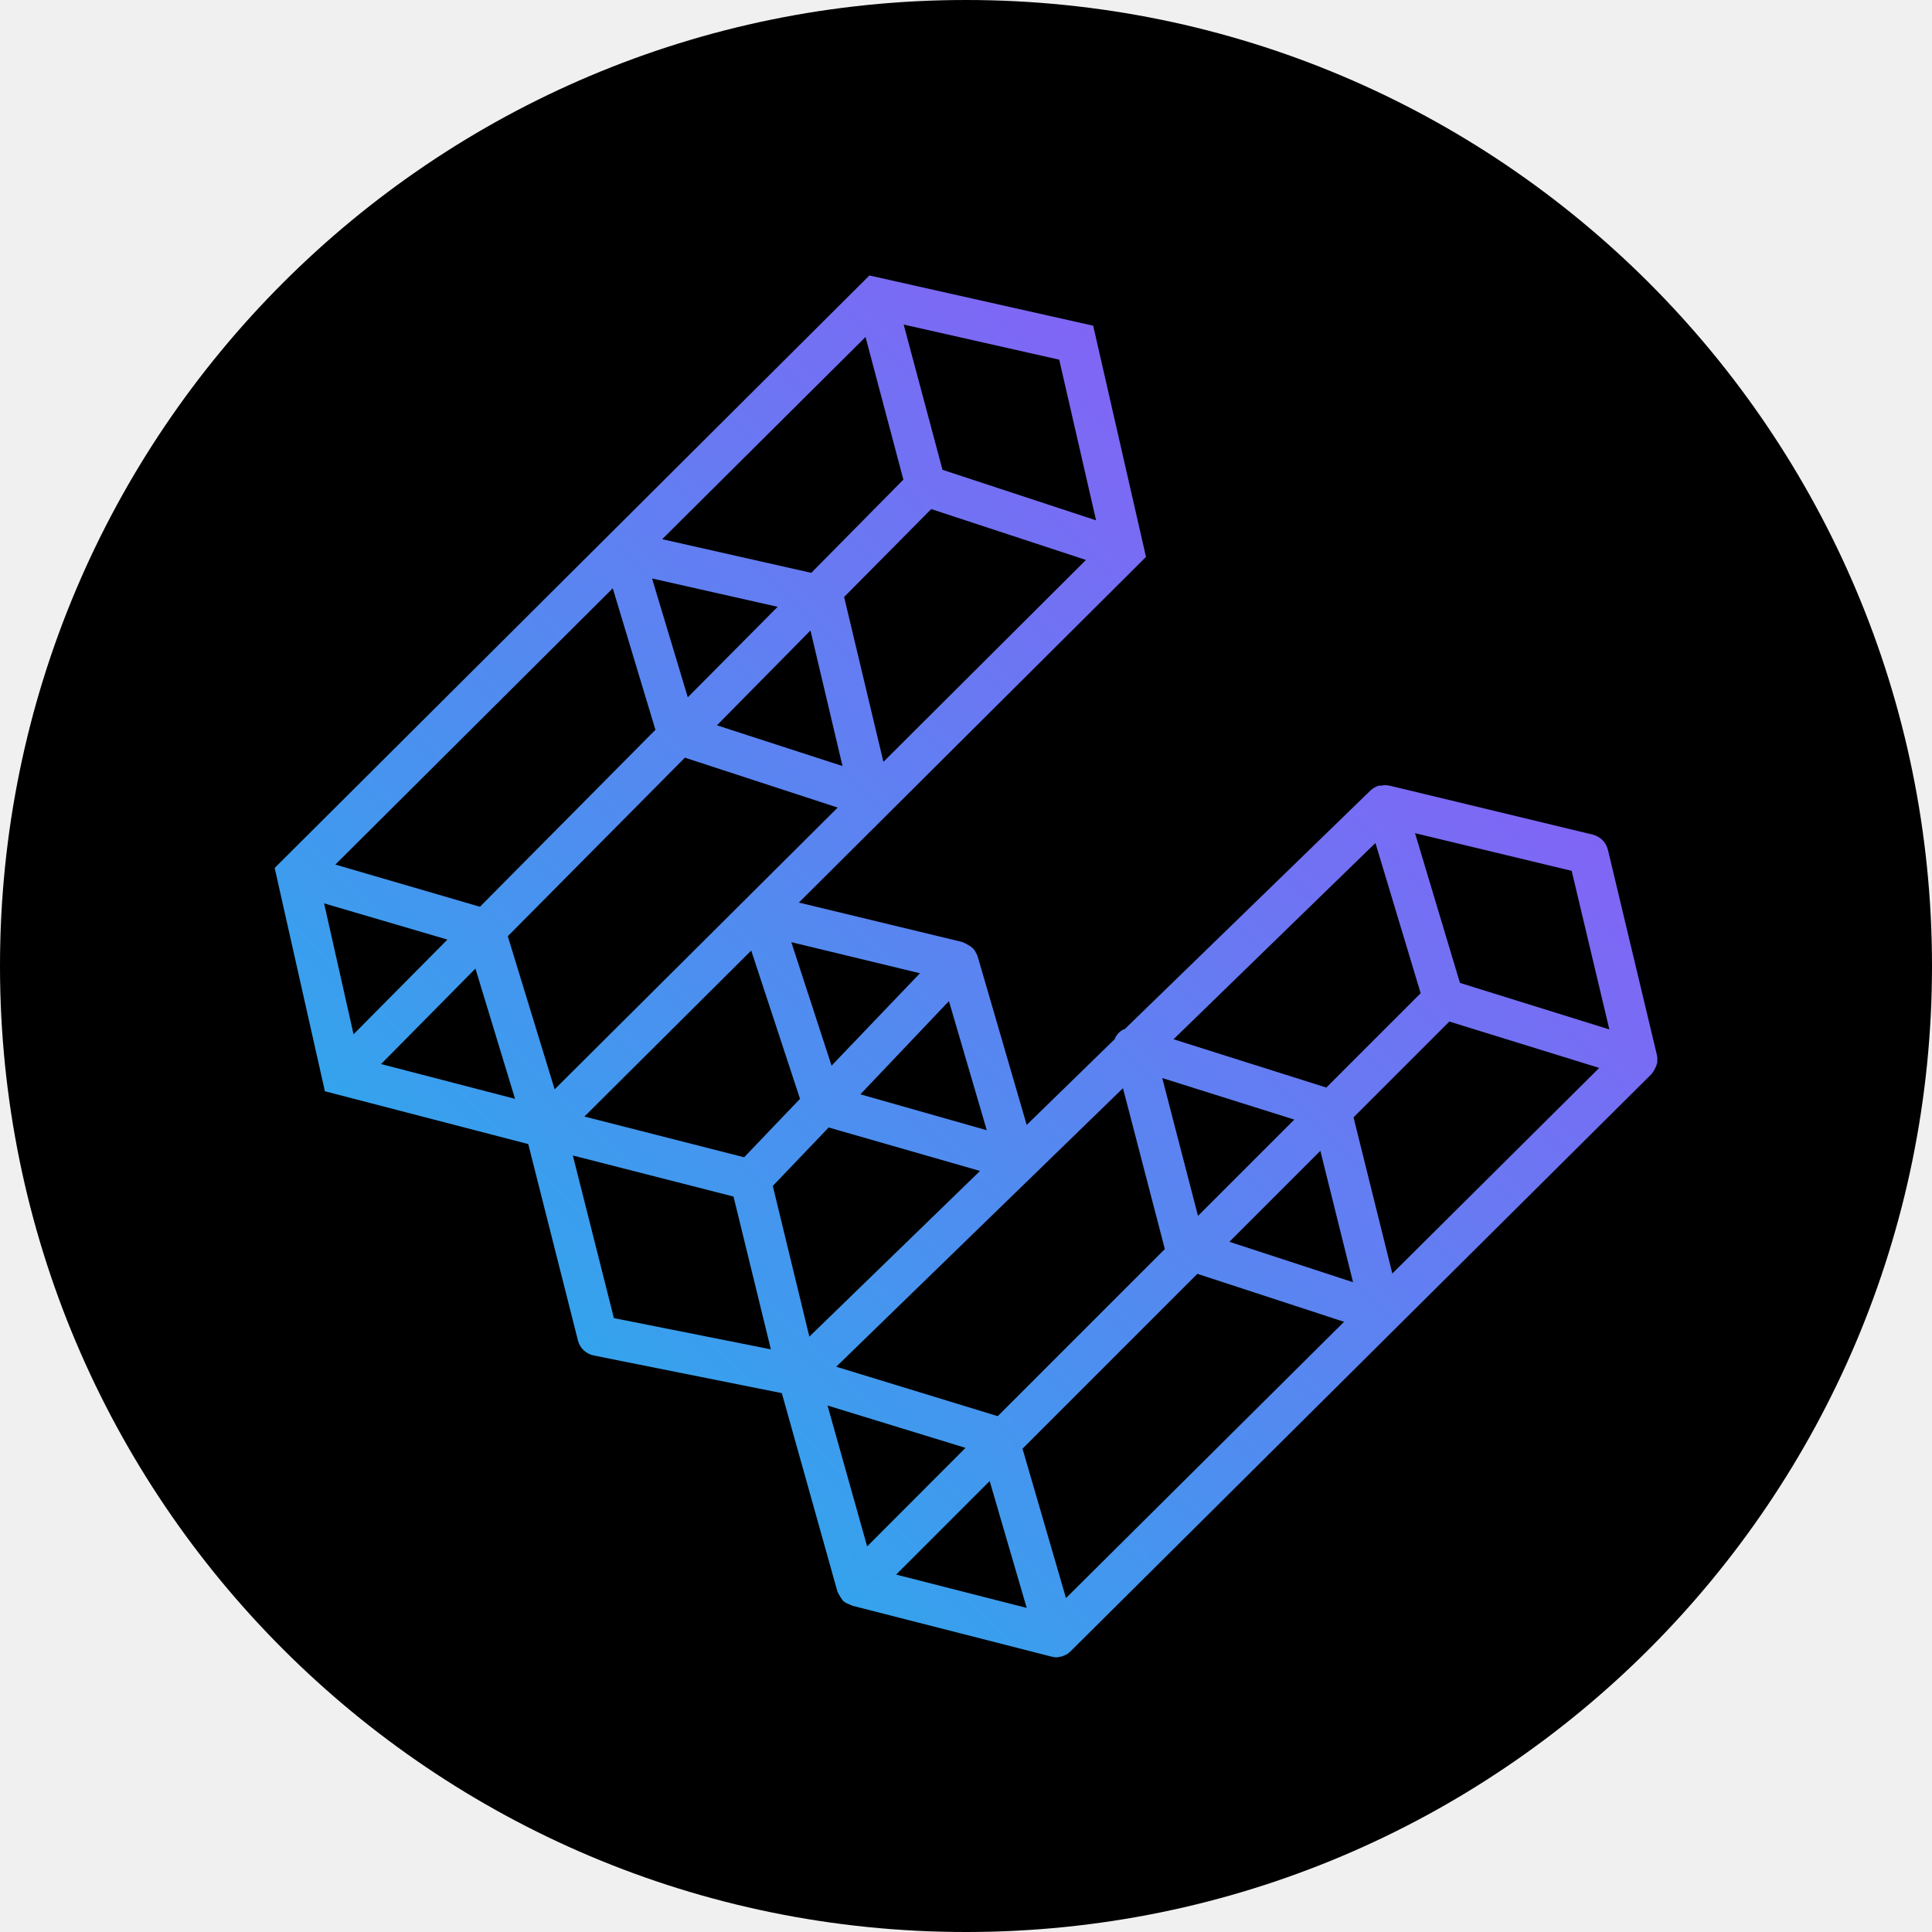
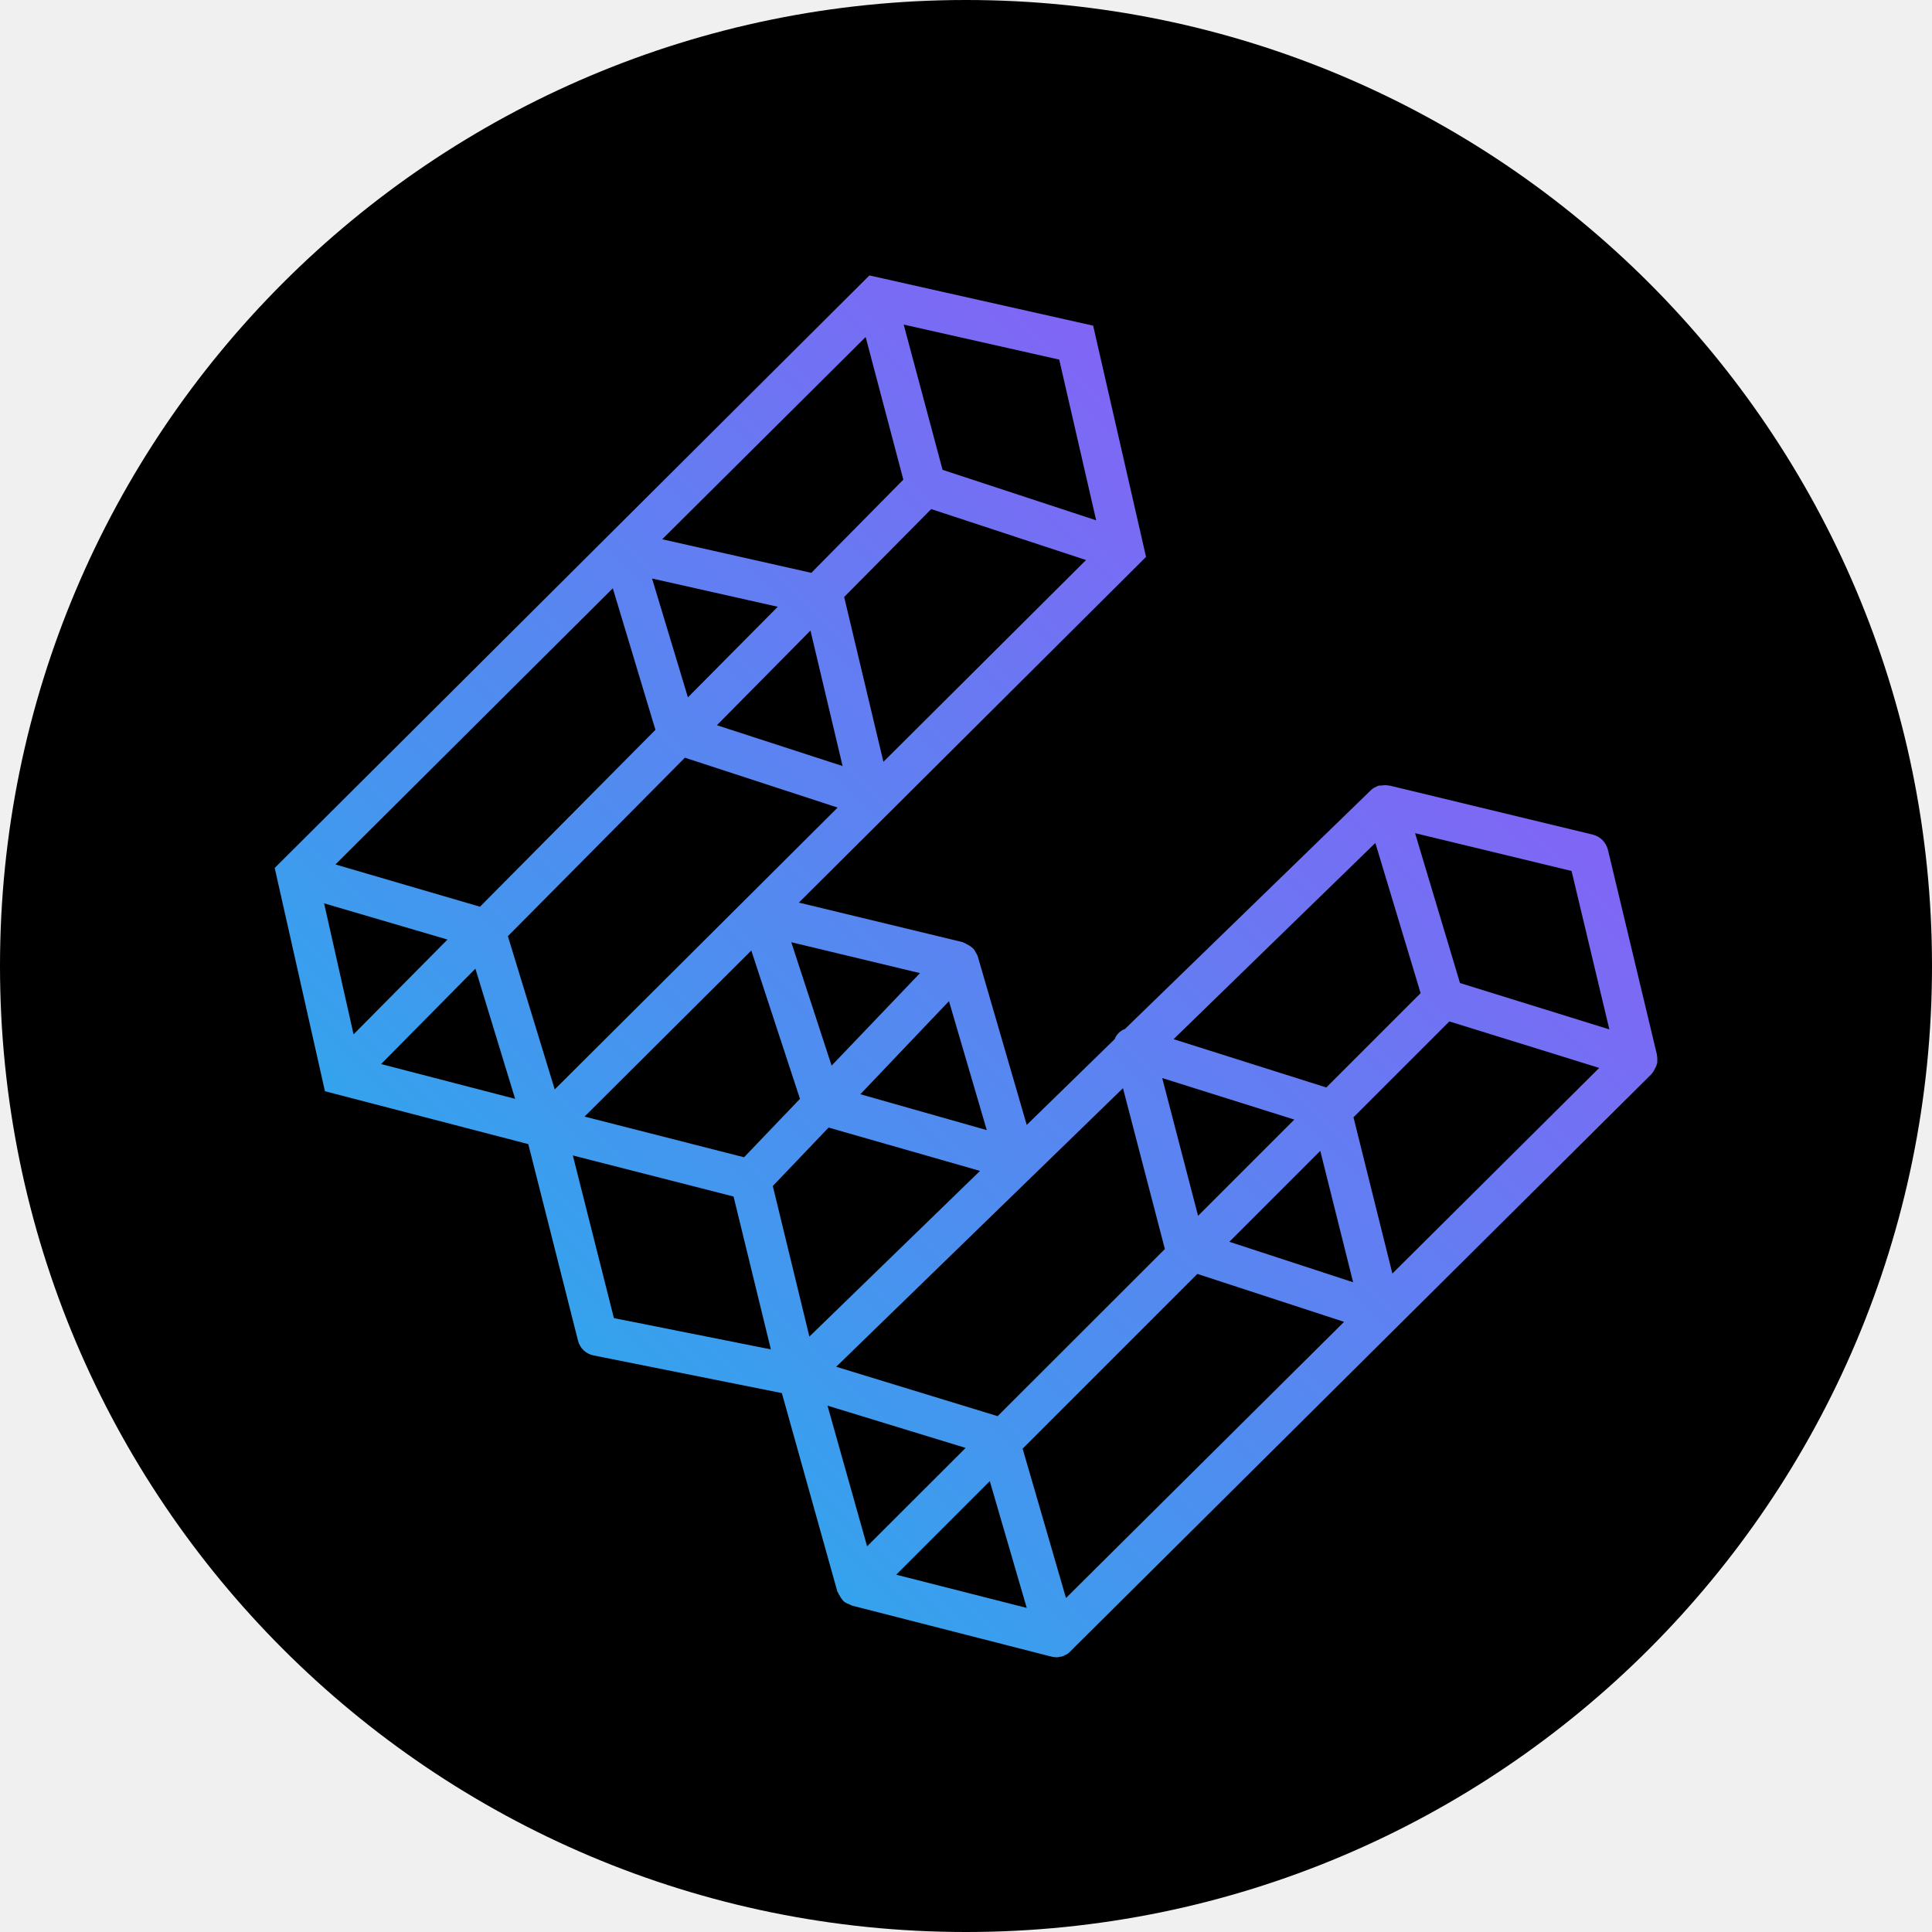
- <svg xmlns="http://www.w3.org/2000/svg" width="12" height="12" viewBox="0 0 12 12" fill="none">
-   <g clip-path="url(#clip0_14523_20026)">
-     <path d="M6 12C9.314 12 12 9.314 12 6C12 2.686 9.314 0 6 0C2.686 0 0 2.686 0 6C0 9.314 2.686 12 6 12Z" fill="black" />
-     <path d="M10.289 6.616C10.289 6.614 10.289 6.614 10.289 6.616C10.289 6.612 10.289 6.609 10.291 6.609C10.294 6.602 10.294 6.595 10.294 6.586C10.294 6.584 10.294 6.581 10.294 6.577C10.294 6.57 10.294 6.562 10.291 6.555C10.291 6.553 10.291 6.553 10.291 6.551L9.987 5.278C9.975 5.231 9.94 5.196 9.893 5.184L8.632 4.88C8.629 4.88 8.627 4.88 8.625 4.88C8.618 4.877 8.613 4.877 8.606 4.877C8.604 4.877 8.599 4.877 8.597 4.877C8.59 4.877 8.583 4.88 8.573 4.88C8.571 4.88 8.569 4.88 8.566 4.88H8.564C8.554 4.882 8.547 4.887 8.538 4.891C8.536 4.891 8.536 4.894 8.533 4.894C8.526 4.898 8.519 4.903 8.515 4.908L8.512 4.91L6.987 6.391C6.972 6.396 6.958 6.405 6.949 6.415C6.937 6.427 6.928 6.441 6.923 6.455L6.377 6.987L6.072 5.939C6.072 5.937 6.07 5.932 6.068 5.93C6.065 5.925 6.065 5.923 6.063 5.92C6.056 5.906 6.049 5.895 6.037 5.885C6.026 5.876 6.014 5.869 6 5.862C5.997 5.859 5.993 5.859 5.99 5.857C5.988 5.857 5.983 5.855 5.981 5.852L4.962 5.606L7.118 3.459L6.79 2.023L5.4 1.711L1.706 5.391L2.018 6.778L3.281 7.106L3.59 8.327C3.602 8.374 3.64 8.409 3.687 8.419L4.856 8.653L5.201 9.884C5.201 9.886 5.203 9.888 5.205 9.893C5.208 9.895 5.208 9.9 5.21 9.902C5.217 9.914 5.224 9.928 5.233 9.938V9.94C5.243 9.949 5.257 9.959 5.271 9.963C5.276 9.966 5.278 9.966 5.283 9.968C5.285 9.97 5.29 9.97 5.292 9.973L6.529 10.289C6.539 10.291 6.551 10.294 6.56 10.294C6.572 10.294 6.581 10.291 6.59 10.289C6.593 10.289 6.593 10.289 6.595 10.289C6.597 10.289 6.6 10.287 6.6 10.287C6.604 10.284 6.609 10.284 6.612 10.282C6.616 10.28 6.619 10.277 6.623 10.277C6.626 10.275 6.63 10.273 6.633 10.27C6.635 10.268 6.64 10.266 6.642 10.263C6.644 10.261 6.644 10.261 6.647 10.259L10.254 6.675L10.256 6.673C10.261 6.668 10.265 6.661 10.27 6.654C10.27 6.652 10.273 6.652 10.273 6.649C10.282 6.633 10.287 6.623 10.289 6.616ZM8.648 7.91L8.407 6.94L9.002 6.345L9.933 6.633L8.648 7.91ZM6.621 9.926L6.351 8.998L7.437 7.912L8.348 8.21L6.621 9.926ZM5.14 8.73L5.997 8.993L5.386 9.605L5.14 8.73ZM6.975 6.759L7.235 7.758L6.197 8.796L5.194 8.489L6.975 6.759ZM8.543 5.236L8.824 6.169L8.238 6.755L7.289 6.455L8.543 5.236ZM8.404 7.964L7.636 7.713L8.201 7.148L8.404 7.964ZM7.441 7.552L7.219 6.696L8.039 6.954L7.441 7.552ZM6.147 9.199L6.377 9.987L5.566 9.78L6.147 9.199ZM9.996 6.394L9.068 6.105L8.789 5.175L9.762 5.409L9.996 6.394ZM5.027 8.302L4.8 7.366L5.147 7.003L6.087 7.273L5.027 8.302ZM5.165 6.619L4.915 5.852L5.714 6.045L5.165 6.619ZM5.344 6.797L5.894 6.218L6.129 7.02L5.344 6.797ZM4.969 6.825L4.622 7.188L3.63 6.935L4.666 5.904L4.969 6.825ZM3.806 3.654L4.071 4.533L2.981 5.632L2.083 5.37L3.806 3.654ZM5.611 2.979L5.039 3.558L4.113 3.349L5.376 2.093L5.611 2.979ZM5.487 4.732L5.243 3.708L5.784 3.162L6.745 3.478L5.487 4.732ZM4.272 4.331L4.05 3.593L4.83 3.769L4.272 4.331ZM5.034 3.916L5.233 4.758L4.453 4.505L5.034 3.916ZM2.953 6.016L3.199 6.825L2.367 6.609L2.953 6.016ZM3.154 5.815L4.254 4.706L5.203 5.016L3.445 6.766L3.154 5.815ZM6.808 3.232L5.854 2.918L5.613 2.016L6.579 2.234L6.808 3.232ZM2.013 5.611L2.779 5.836L2.196 6.424L2.013 5.611ZM3.813 8.187L3.558 7.177L4.556 7.432L4.788 8.381L3.813 8.187Z" fill="url(#paint0_linear_14523_20026)" />
+ <svg xmlns="http://www.w3.org/2000/svg" width="16" height="16" viewBox="0 0 16 16" fill="none">
+   <g clip-path="url(#clip0_16200_15793)">
+     <path d="M8 16C12.418 16 16 12.418 16 8C16 3.582 12.418 0 8 0C3.582 0 0 3.582 0 8C0 12.418 3.582 16 8 16Z" fill="black" />
+     <path d="M13.719 8.822C13.719 8.819 13.719 8.819 13.719 8.822C13.719 8.816 13.719 8.812 13.722 8.812C13.725 8.803 13.725 8.794 13.725 8.781C13.725 8.778 13.725 8.775 13.725 8.769C13.725 8.759 13.725 8.75 13.722 8.741C13.722 8.738 13.722 8.738 13.722 8.734L13.316 7.037C13.3 6.975 13.253 6.928 13.191 6.912L11.509 6.506C11.506 6.506 11.503 6.506 11.5 6.506C11.491 6.503 11.484 6.503 11.475 6.503C11.472 6.503 11.466 6.503 11.462 6.503C11.453 6.503 11.444 6.506 11.431 6.506C11.428 6.506 11.425 6.506 11.422 6.506H11.419C11.406 6.509 11.397 6.516 11.384 6.522C11.381 6.522 11.381 6.525 11.378 6.525C11.369 6.531 11.359 6.537 11.353 6.544L11.35 6.547L9.316 8.522C9.297 8.528 9.278 8.541 9.266 8.553C9.25 8.569 9.237 8.588 9.231 8.606L8.503 9.316L8.097 7.919C8.097 7.916 8.094 7.909 8.091 7.906C8.087 7.9 8.087 7.897 8.084 7.894C8.075 7.875 8.066 7.859 8.05 7.847C8.034 7.834 8.019 7.825 8 7.816C7.997 7.812 7.991 7.812 7.987 7.809C7.984 7.809 7.978 7.806 7.975 7.803L6.616 7.475L9.491 4.612L9.053 2.697L7.2 2.281L2.275 7.188L2.691 9.037L4.375 9.475L4.787 11.103C4.803 11.166 4.853 11.213 4.916 11.225L6.475 11.537L6.934 13.178C6.934 13.181 6.937 13.184 6.941 13.191C6.944 13.194 6.944 13.2 6.947 13.203C6.956 13.219 6.966 13.238 6.978 13.25V13.253C6.991 13.266 7.009 13.278 7.028 13.284C7.034 13.287 7.037 13.287 7.044 13.291C7.047 13.294 7.053 13.294 7.056 13.297L8.706 13.719C8.719 13.722 8.734 13.725 8.747 13.725C8.762 13.725 8.775 13.722 8.787 13.719C8.791 13.719 8.791 13.719 8.794 13.719C8.797 13.719 8.8 13.716 8.8 13.716C8.806 13.713 8.812 13.713 8.816 13.709C8.822 13.706 8.825 13.703 8.831 13.703C8.834 13.7 8.841 13.697 8.844 13.694C8.847 13.691 8.853 13.688 8.856 13.684C8.859 13.681 8.859 13.681 8.862 13.678L13.672 8.9L13.675 8.897C13.681 8.891 13.687 8.881 13.694 8.872C13.694 8.869 13.697 8.869 13.697 8.866C13.709 8.844 13.716 8.831 13.719 8.822ZM11.531 10.547L11.209 9.253L12.003 8.459L13.244 8.844L11.531 10.547ZM8.828 13.234L8.469 11.997L9.916 10.55L11.131 10.947L8.828 13.234ZM6.853 11.641L7.997 11.991L7.181 12.806L6.853 11.641ZM9.3 9.012L9.647 10.344L8.262 11.728L6.925 11.319L9.3 9.012ZM11.39 6.981L11.765 8.225L10.984 9.006L9.719 8.606L11.39 6.981ZM11.206 10.619L10.181 10.284L10.934 9.531L11.206 10.619ZM9.922 10.069L9.625 8.928L10.719 9.272L9.922 10.069ZM8.197 12.266L8.503 13.316L7.422 13.041L8.197 12.266ZM13.328 8.525L12.091 8.141L11.719 6.9L13.015 7.213L13.328 8.525ZM6.703 11.069L6.4 9.822L6.862 9.338L8.116 9.697L6.703 11.069ZM6.887 8.825L6.553 7.803L7.619 8.059L6.887 8.825ZM7.125 9.062L7.859 8.291L8.172 9.359L7.125 9.062ZM6.625 9.1L6.162 9.584L4.841 9.247L6.222 7.872L6.625 9.1ZM5.075 4.872L5.428 6.044L3.975 7.509L2.778 7.159L5.075 4.872ZM7.481 3.972L6.719 4.744L5.484 4.466L7.169 2.791L7.481 3.972ZM7.316 6.309L6.991 4.944L7.712 4.216L8.994 4.638L7.316 6.309ZM5.697 5.775L5.4 4.791L6.441 5.025L5.697 5.775ZM6.712 5.222L6.978 6.344L5.937 6.006L6.712 5.222ZM3.937 8.022L4.266 9.1L3.156 8.812L3.937 8.022ZM4.206 7.753L5.672 6.275L6.937 6.688L4.594 9.022L4.206 7.753ZM9.078 4.309L7.806 3.891L7.484 2.688L8.772 2.978L9.078 4.309ZM2.684 7.481L3.706 7.781L2.928 8.566L2.684 7.481ZM5.084 10.916L4.744 9.569L6.075 9.909L6.384 11.175L5.084 10.916Z" fill="url(#paint0_linear_16200_15793)" />
  </g>
  <defs>
-     <linearGradient id="paint0_linear_14523_20026" x1="3.625" y1="8.385" x2="8.388" y2="3.622" gradientUnits="userSpaceOnUse">
+     <linearGradient id="paint0_linear_16200_15793" x1="4.833" y1="11.18" x2="11.184" y2="4.83" gradientUnits="userSpaceOnUse">
      <stop stop-color="#34A3ED" />
      <stop offset="0.999" stop-color="#8165F5" />
    </linearGradient>
-     <clipPath id="clip0_14523_20026">
-       <rect width="12" height="12" fill="white" />
+     <clipPath id="clip0_16200_15793">
+       <rect width="16" height="16" fill="white" />
    </clipPath>
  </defs>
</svg>
